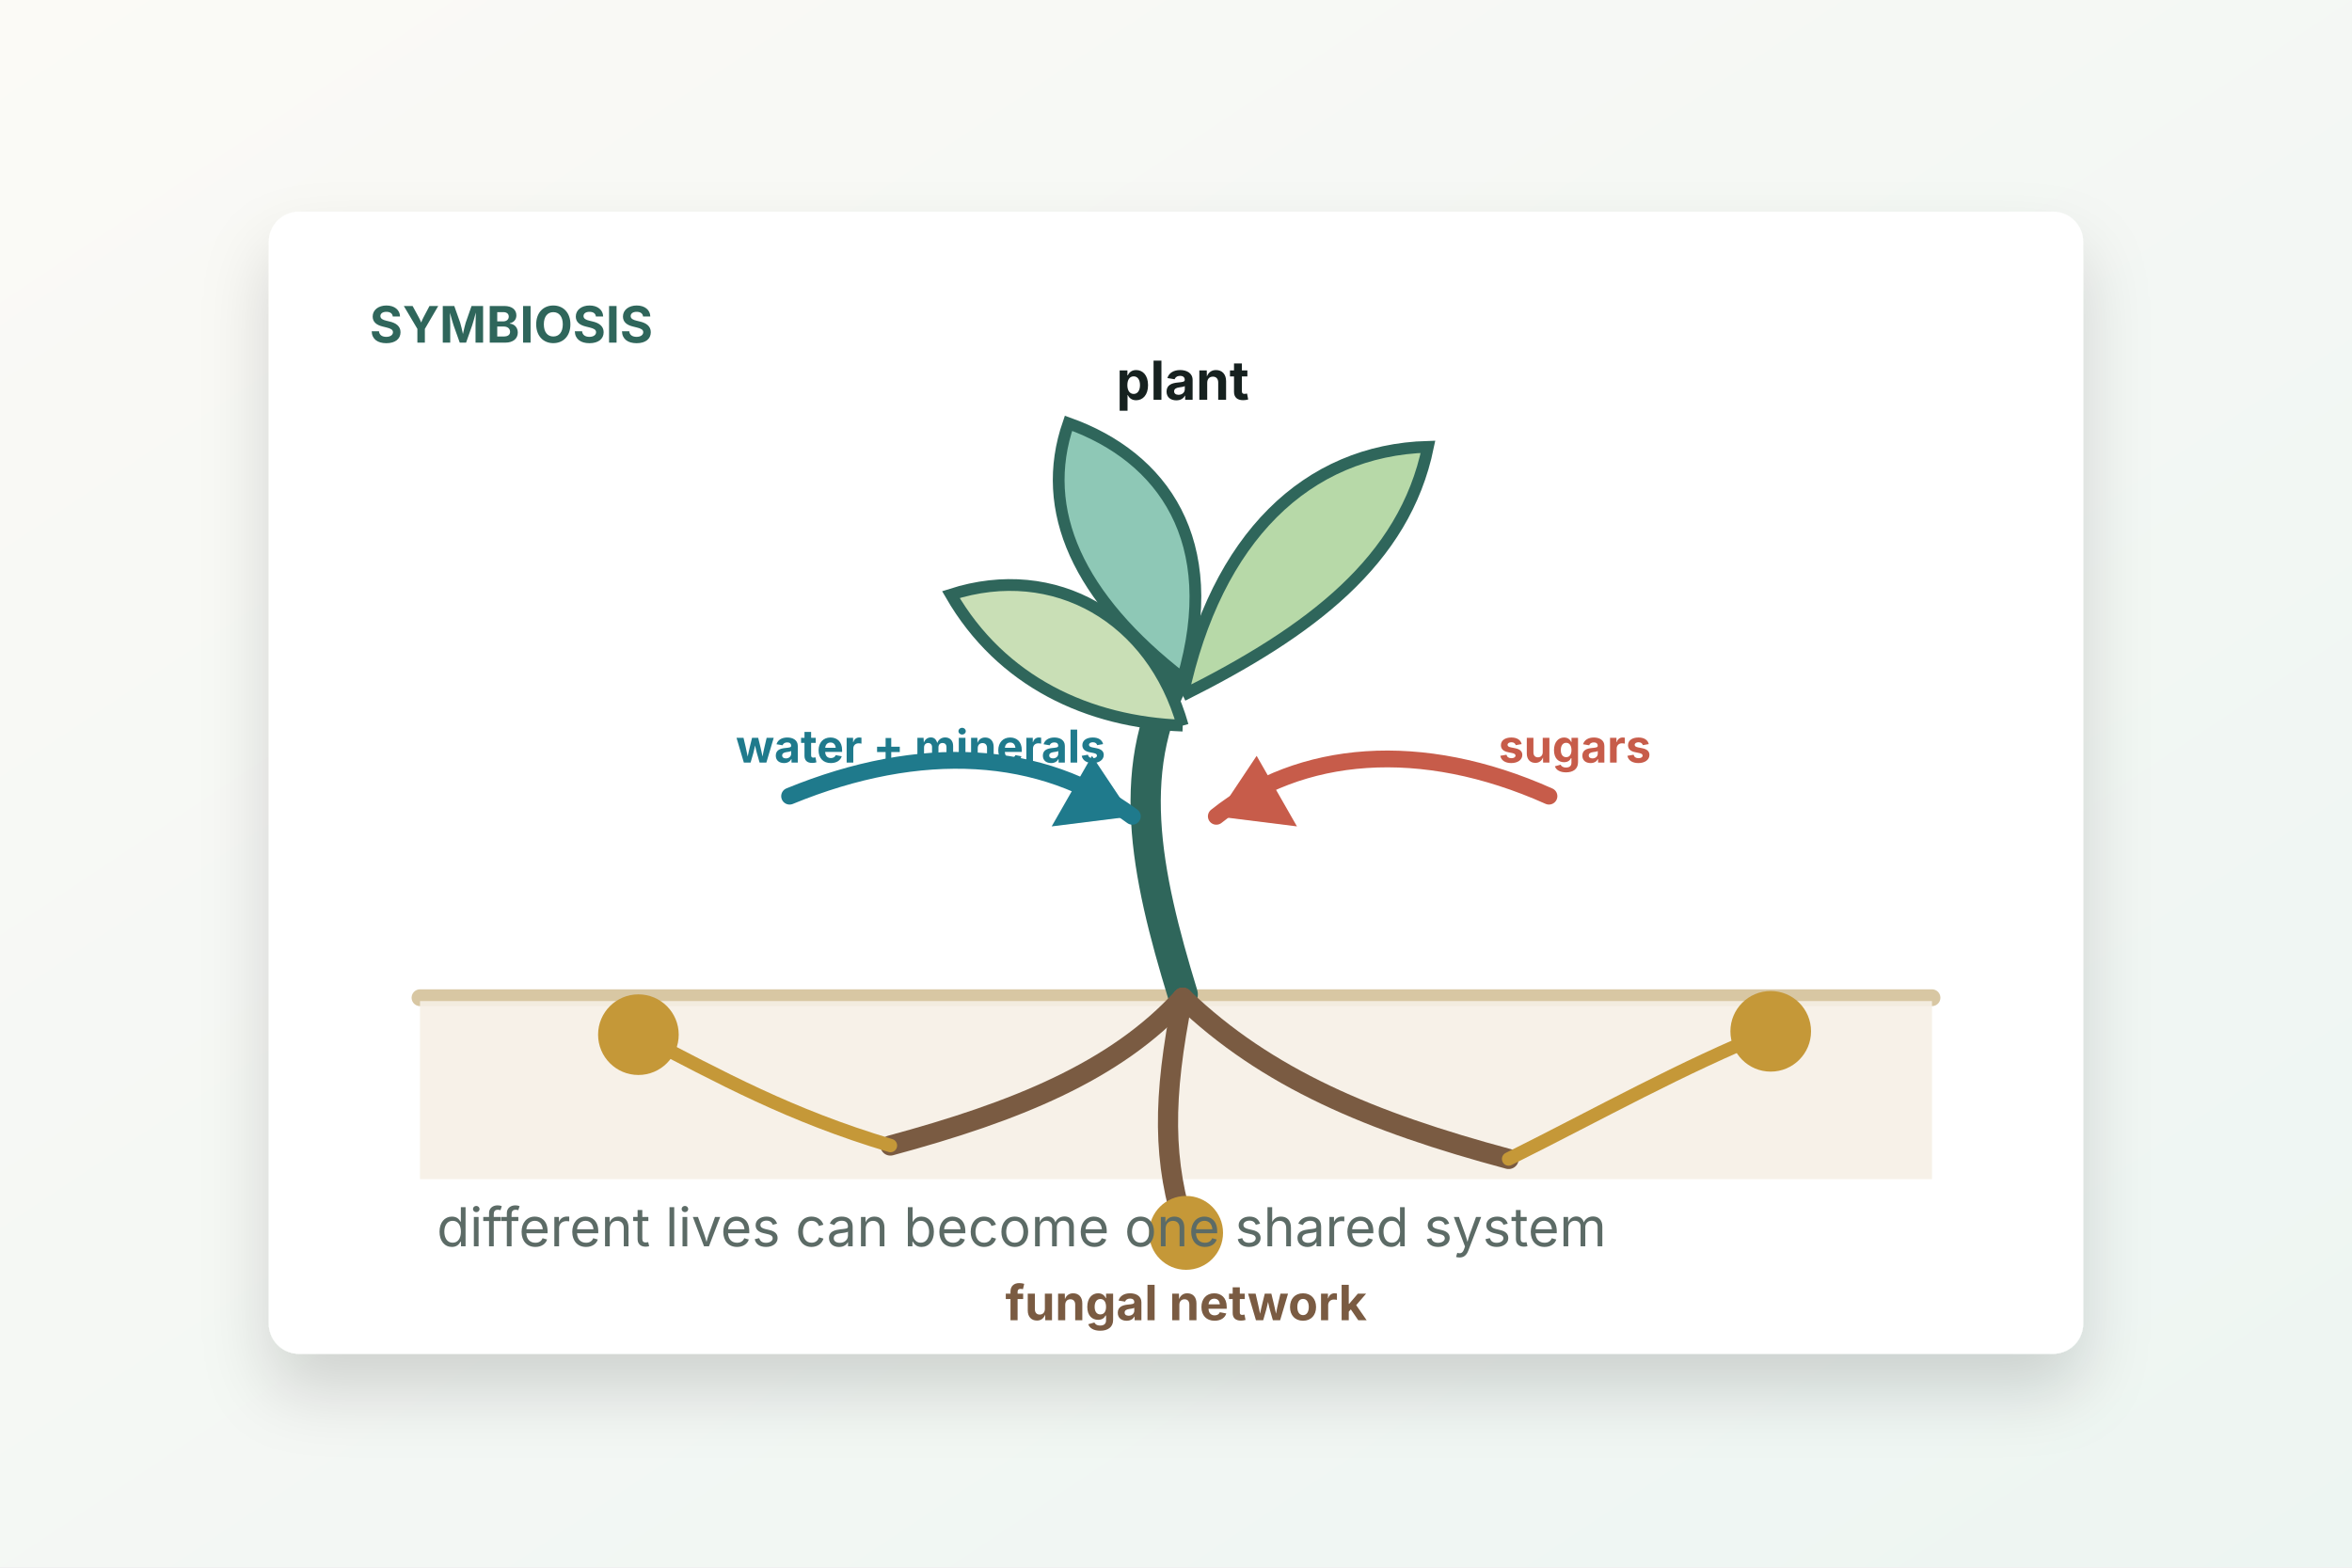
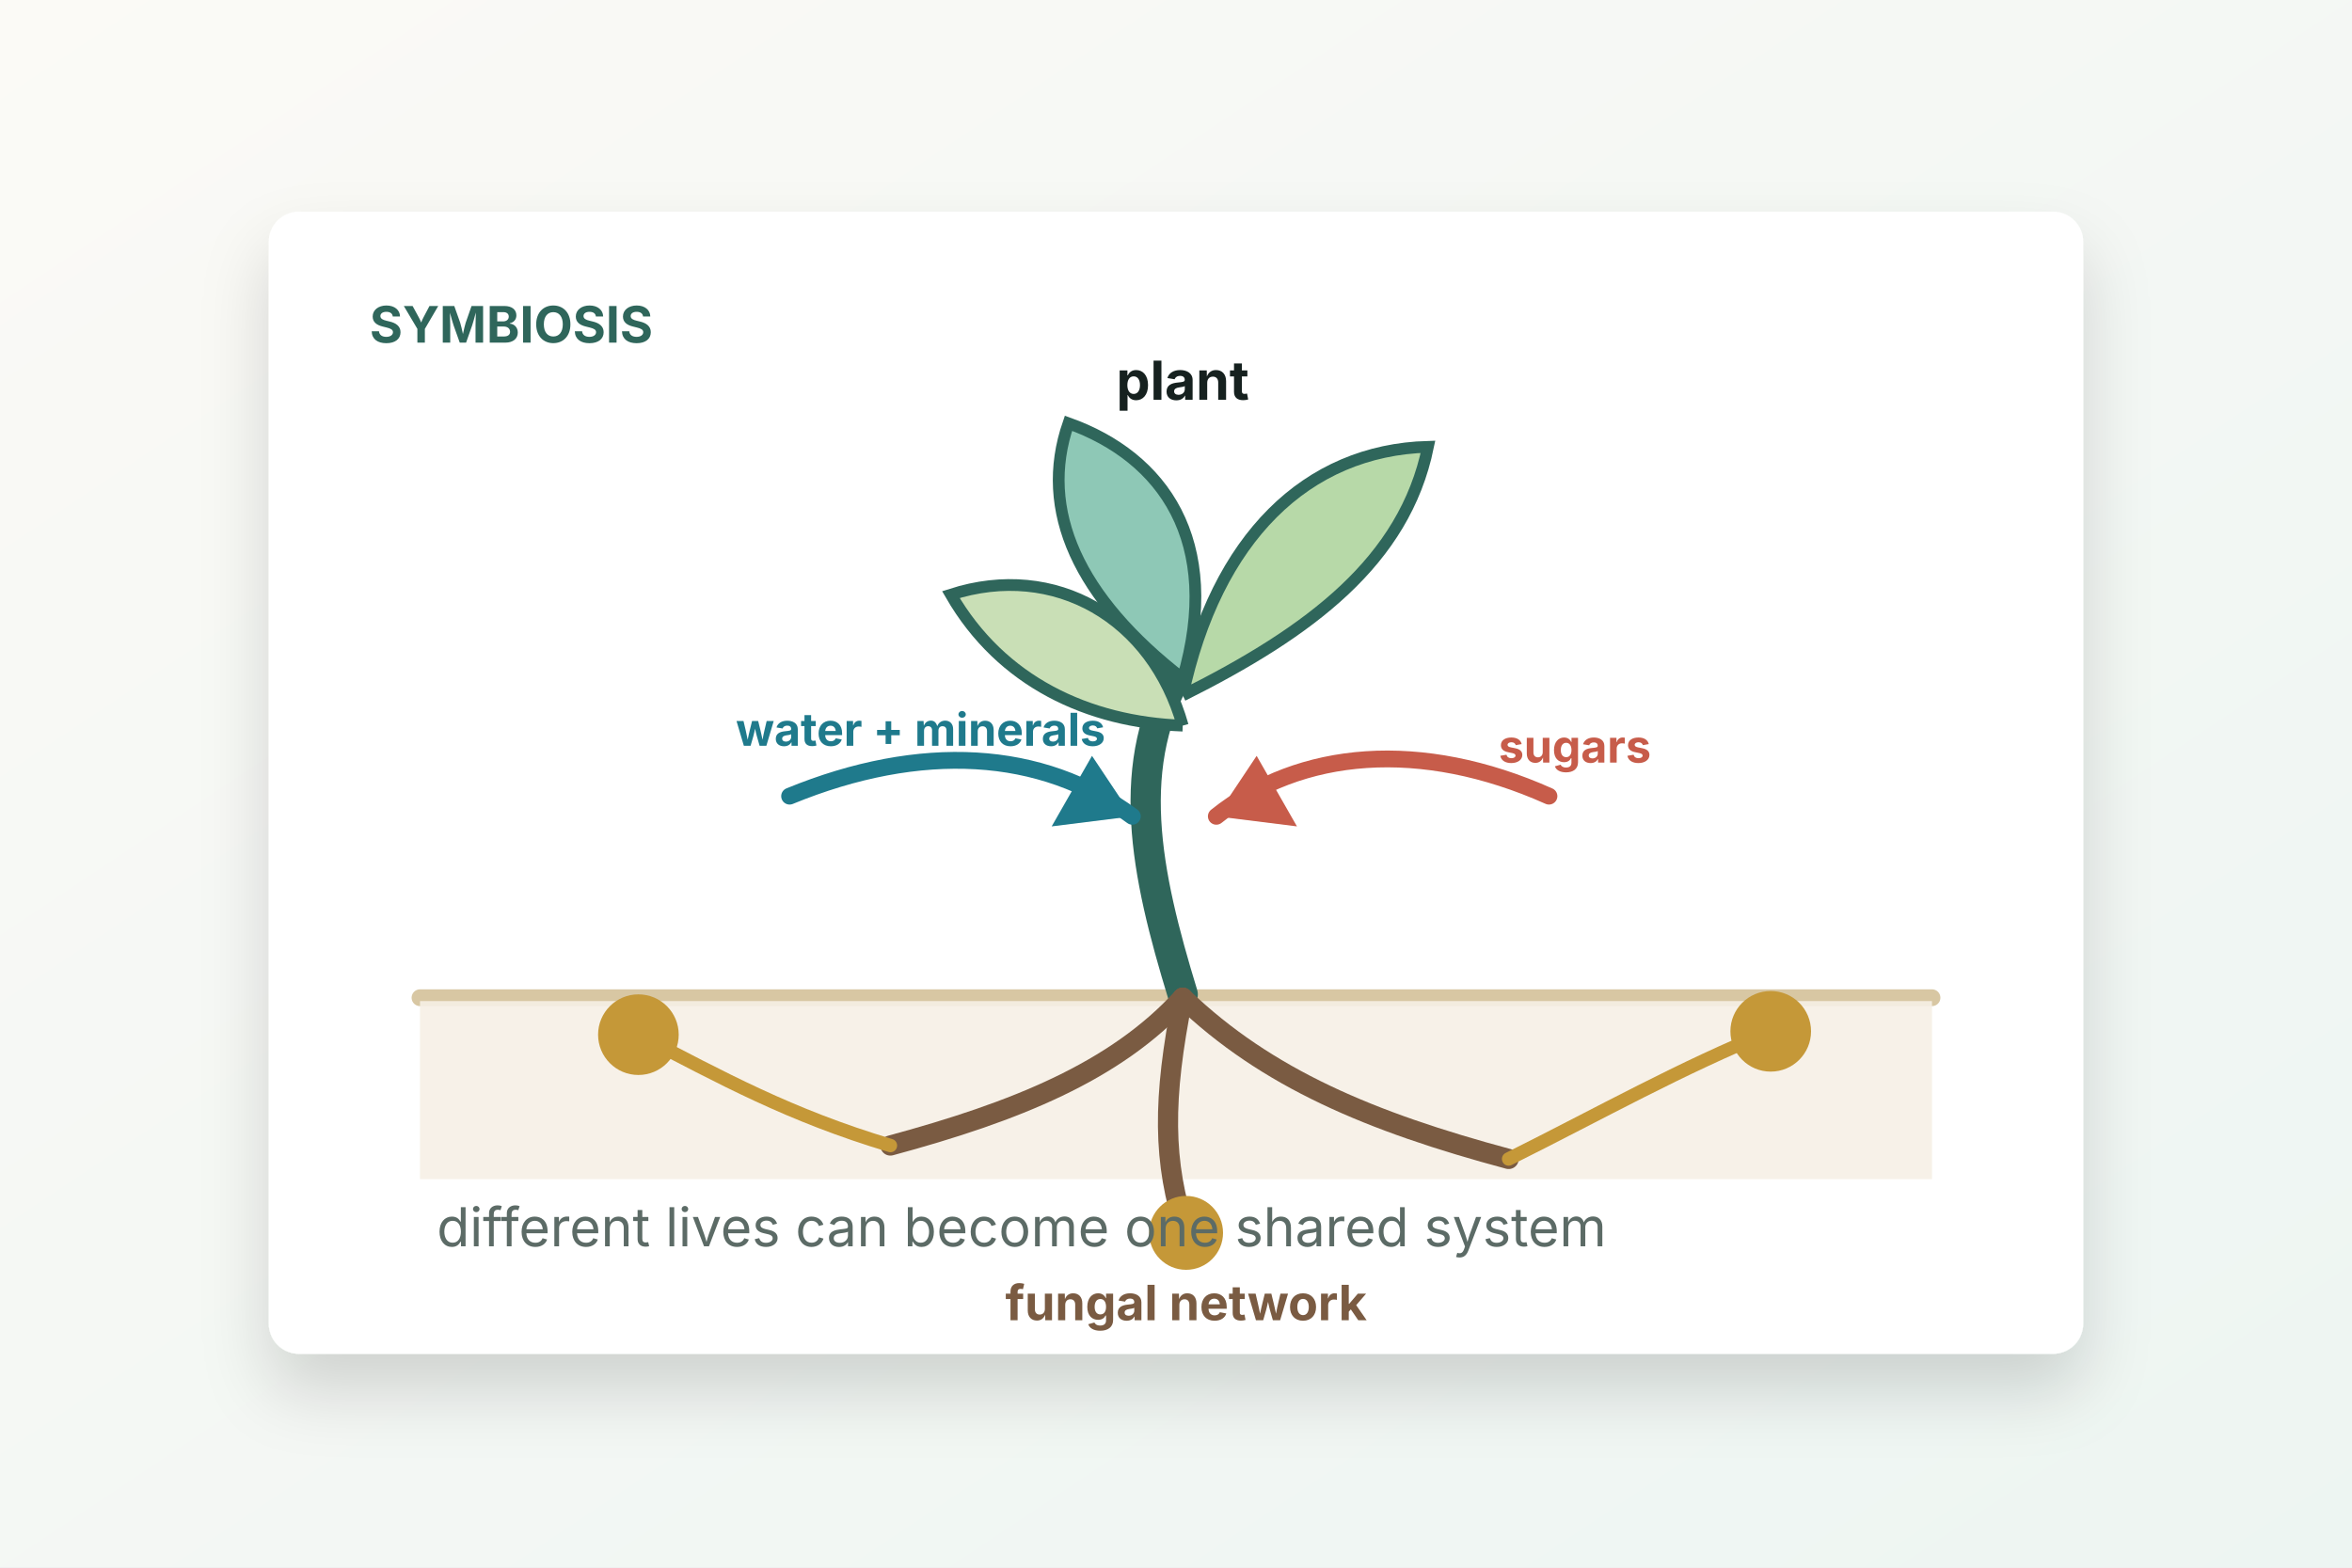
<svg xmlns="http://www.w3.org/2000/svg" viewBox="0 0 1400 933" role="img" aria-labelledby="title desc">
  <defs>
    <linearGradient id="bg" x1="0" x2="1" y1="0" y2="1">
      <stop offset="0" stop-color="#fbfaf6" />
      <stop offset="1" stop-color="#edf5f2" />
    </linearGradient>
    <filter id="shadow" x="-20%" y="-20%" width="140%" height="140%">
      <feDropShadow dx="0" dy="22" stdDeviation="20" flood-color="#16211f" flood-opacity="0.15" />
    </filter>
  </defs>
  <rect width="1400" height="933" fill="url(#bg)" />
  <rect x="160" y="126" width="1080" height="680" rx="18" fill="#fff" filter="url(#shadow)" />
  <text x="220" y="204" fill="#2f665b" font-family="Inter, Arial, sans-serif" font-size="30" font-weight="700">SYMBIOSIS</text>
  <line x1="250" y1="594" x2="1150" y2="594" stroke="#d8c7a3" stroke-width="10" stroke-linecap="round" />
  <rect x="250" y="596" width="900" height="106" fill="#f6efe5" opacity="0.9" />
  <path d="M704 592 C 682 520, 668 454, 704 396" fill="none" stroke="#2f665b" stroke-width="18" stroke-linecap="round" />
  <path d="M704 404 C 642 356, 618 304, 636 252 C 692 272, 728 322, 704 404" fill="#8ec8b6" stroke="#2f665b" stroke-width="7" />
  <path d="M704 414 C 780 376, 836 334, 850 266 C 778 268, 724 320, 704 414" fill="#b7d9a8" stroke="#2f665b" stroke-width="7" />
  <path d="M704 432 C 648 430, 596 406, 566 354 C 628 334, 686 368, 704 432" fill="#c9dfb6" stroke="#2f665b" stroke-width="7" />
  <text x="704" y="238" text-anchor="middle" fill="#16211f" font-family="Inter, Arial, sans-serif" font-size="32" font-weight="700">plant</text>
  <path d="M704 594 C 664 638, 604 662, 530 682" fill="none" stroke="#7a5b42" stroke-width="12" stroke-linecap="round" />
  <path d="M704 594 C 754 642, 816 668, 898 690" fill="none" stroke="#7a5b42" stroke-width="12" stroke-linecap="round" />
  <path d="M704 594 C 692 654, 692 692, 706 734" fill="none" stroke="#7a5b42" stroke-width="12" stroke-linecap="round" />
  <path d="M530 682 C 470 664, 430 642, 380 616" fill="none" stroke="#c59838" stroke-width="8" stroke-linecap="round" />
  <path d="M898 690 C 954 662, 1000 636, 1054 614" fill="none" stroke="#c59838" stroke-width="8" stroke-linecap="round" />
  <circle cx="380" cy="616" r="24" fill="#c59838" />
  <circle cx="1054" cy="614" r="24" fill="#c59838" />
  <circle cx="706" cy="734" r="22" fill="#c59838" />
  <text x="706" y="786" text-anchor="middle" fill="#7a5b42" font-family="Inter, Arial, sans-serif" font-size="29" font-weight="700">fungal network</text>
  <path d="M470 474 C 548 442, 620 446, 674 486" fill="none" stroke="#1f7a8c" stroke-width="10" stroke-linecap="round" />
  <path d="M674 486 L626 492 L650 450 Z" fill="#1f7a8c" />
-   <text x="438" y="454" fill="#1f7a8c" font-family="Inter, Arial, sans-serif" font-size="27" font-weight="700">water + minerals</text>
+   <text x="438" y="444" fill="#1f7a8c" font-family="Inter, Arial, sans-serif" font-size="27" font-weight="700">water + minerals</text>
  <path d="M922 474 C 846 440, 774 446, 724 486" fill="none" stroke="#c75c4a" stroke-width="10" stroke-linecap="round" />
  <path d="M724 486 L772 492 L748 450 Z" fill="#c75c4a" />
  <text x="892" y="454" fill="#c75c4a" font-family="Inter, Arial, sans-serif" font-size="27" font-weight="700">sugars</text>
  <text x="260" y="742" fill="#5c6b66" font-family="Inter, Arial, sans-serif" font-size="32">different lives can become one shared system</text>
</svg>
